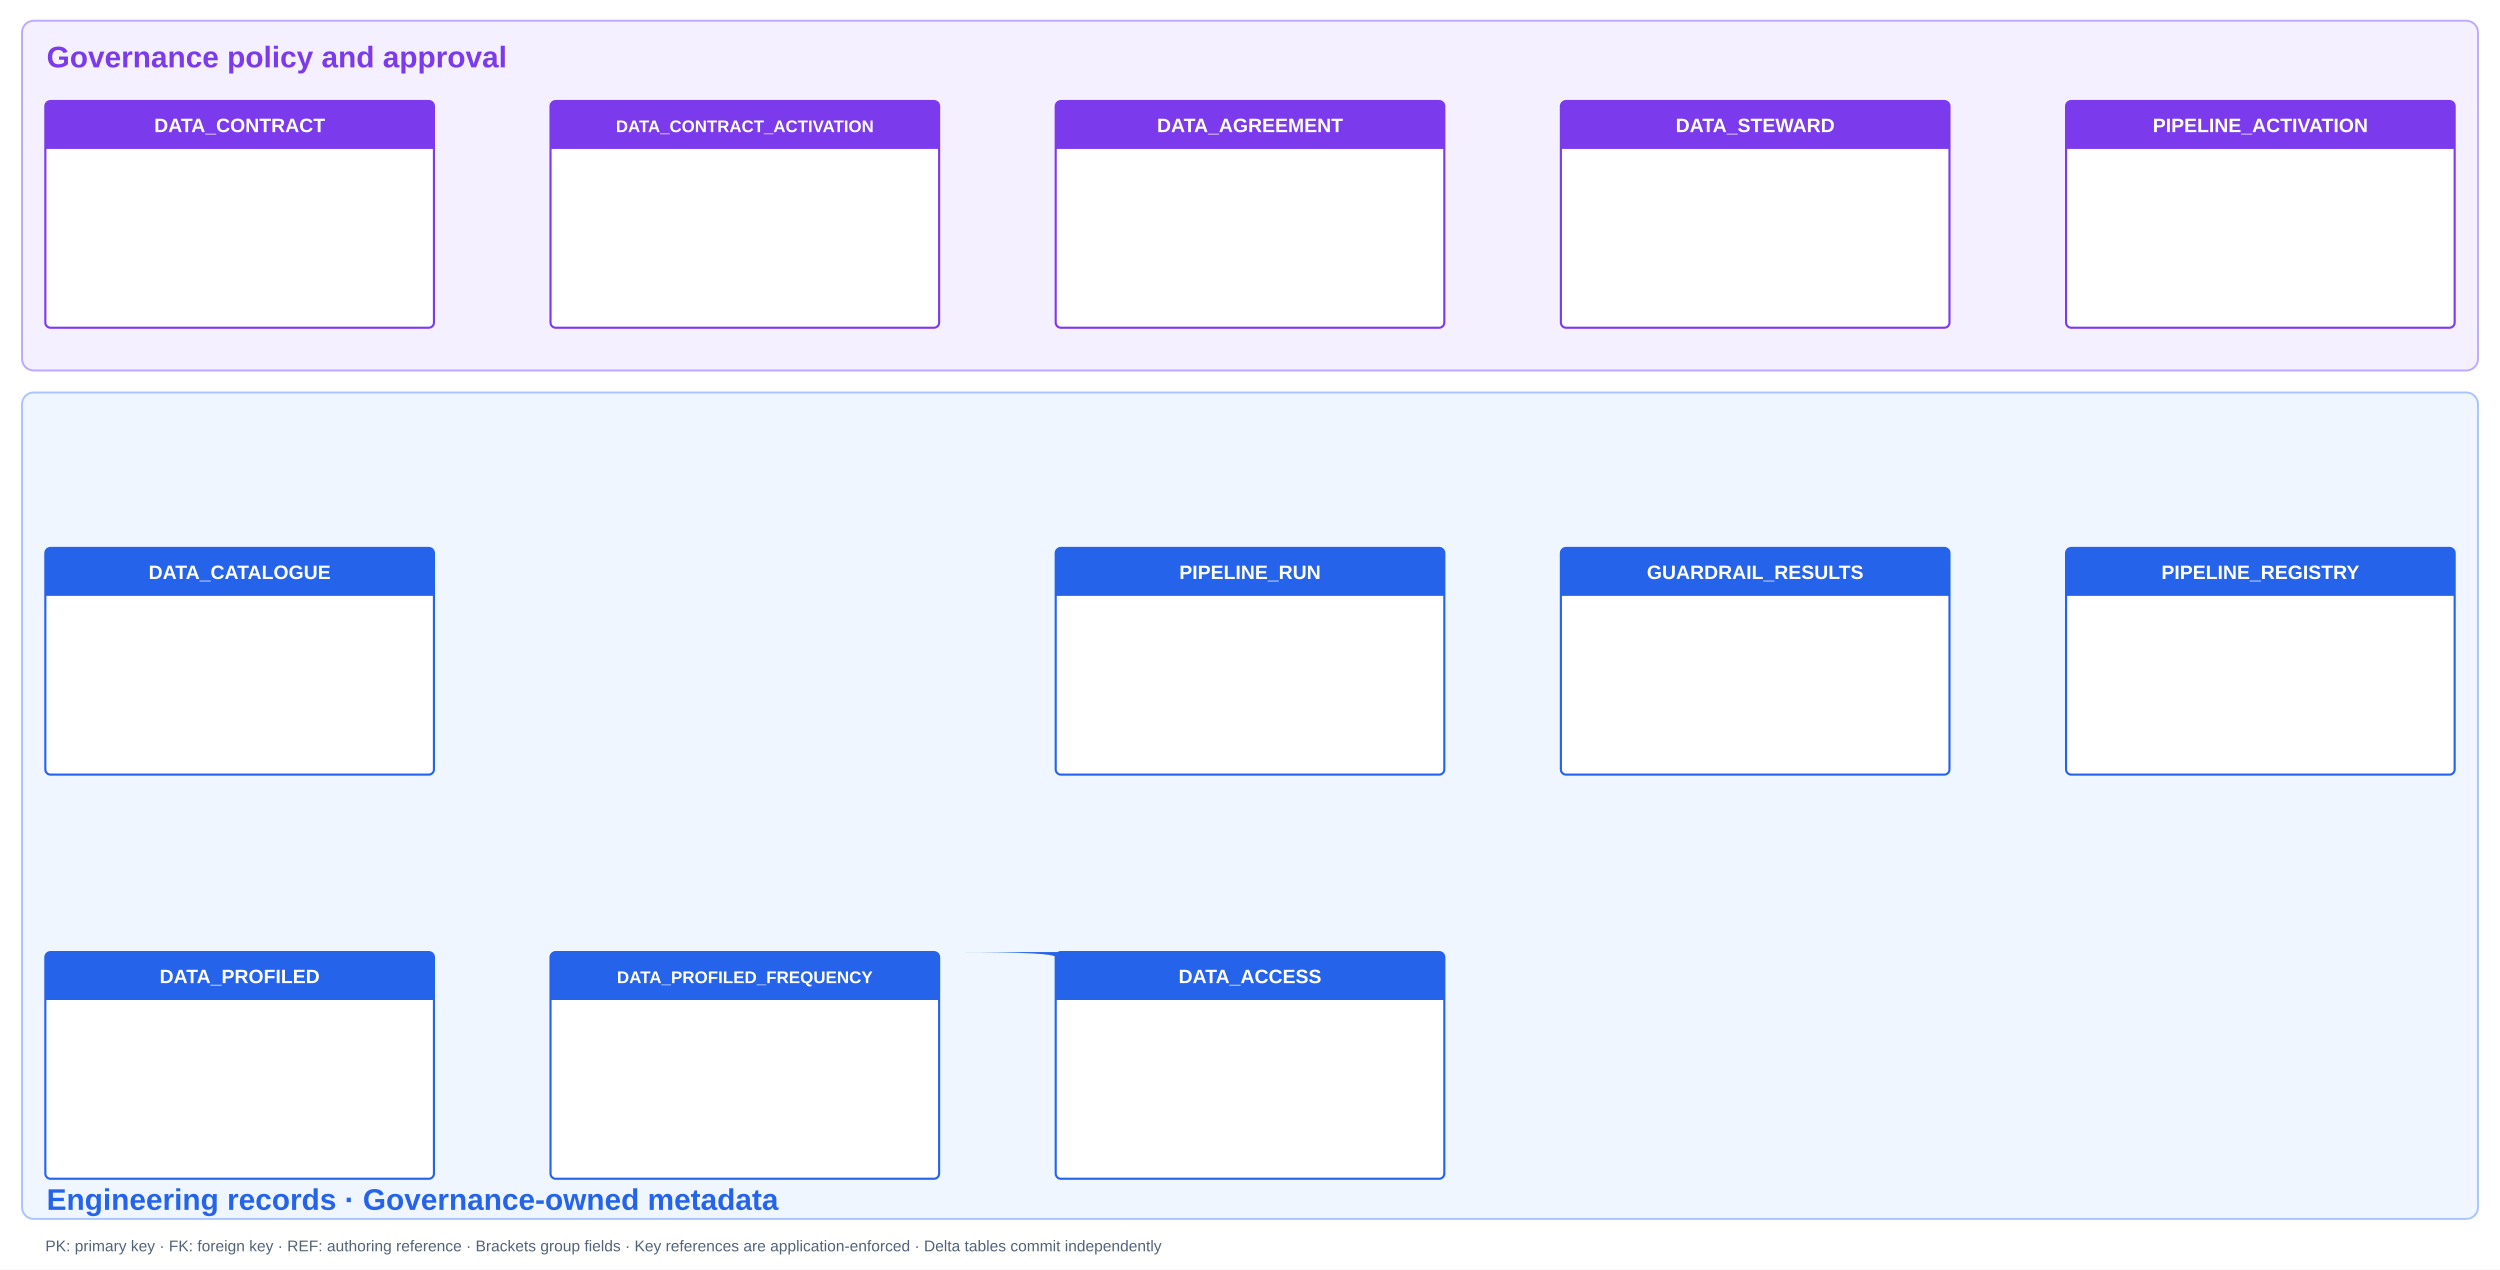
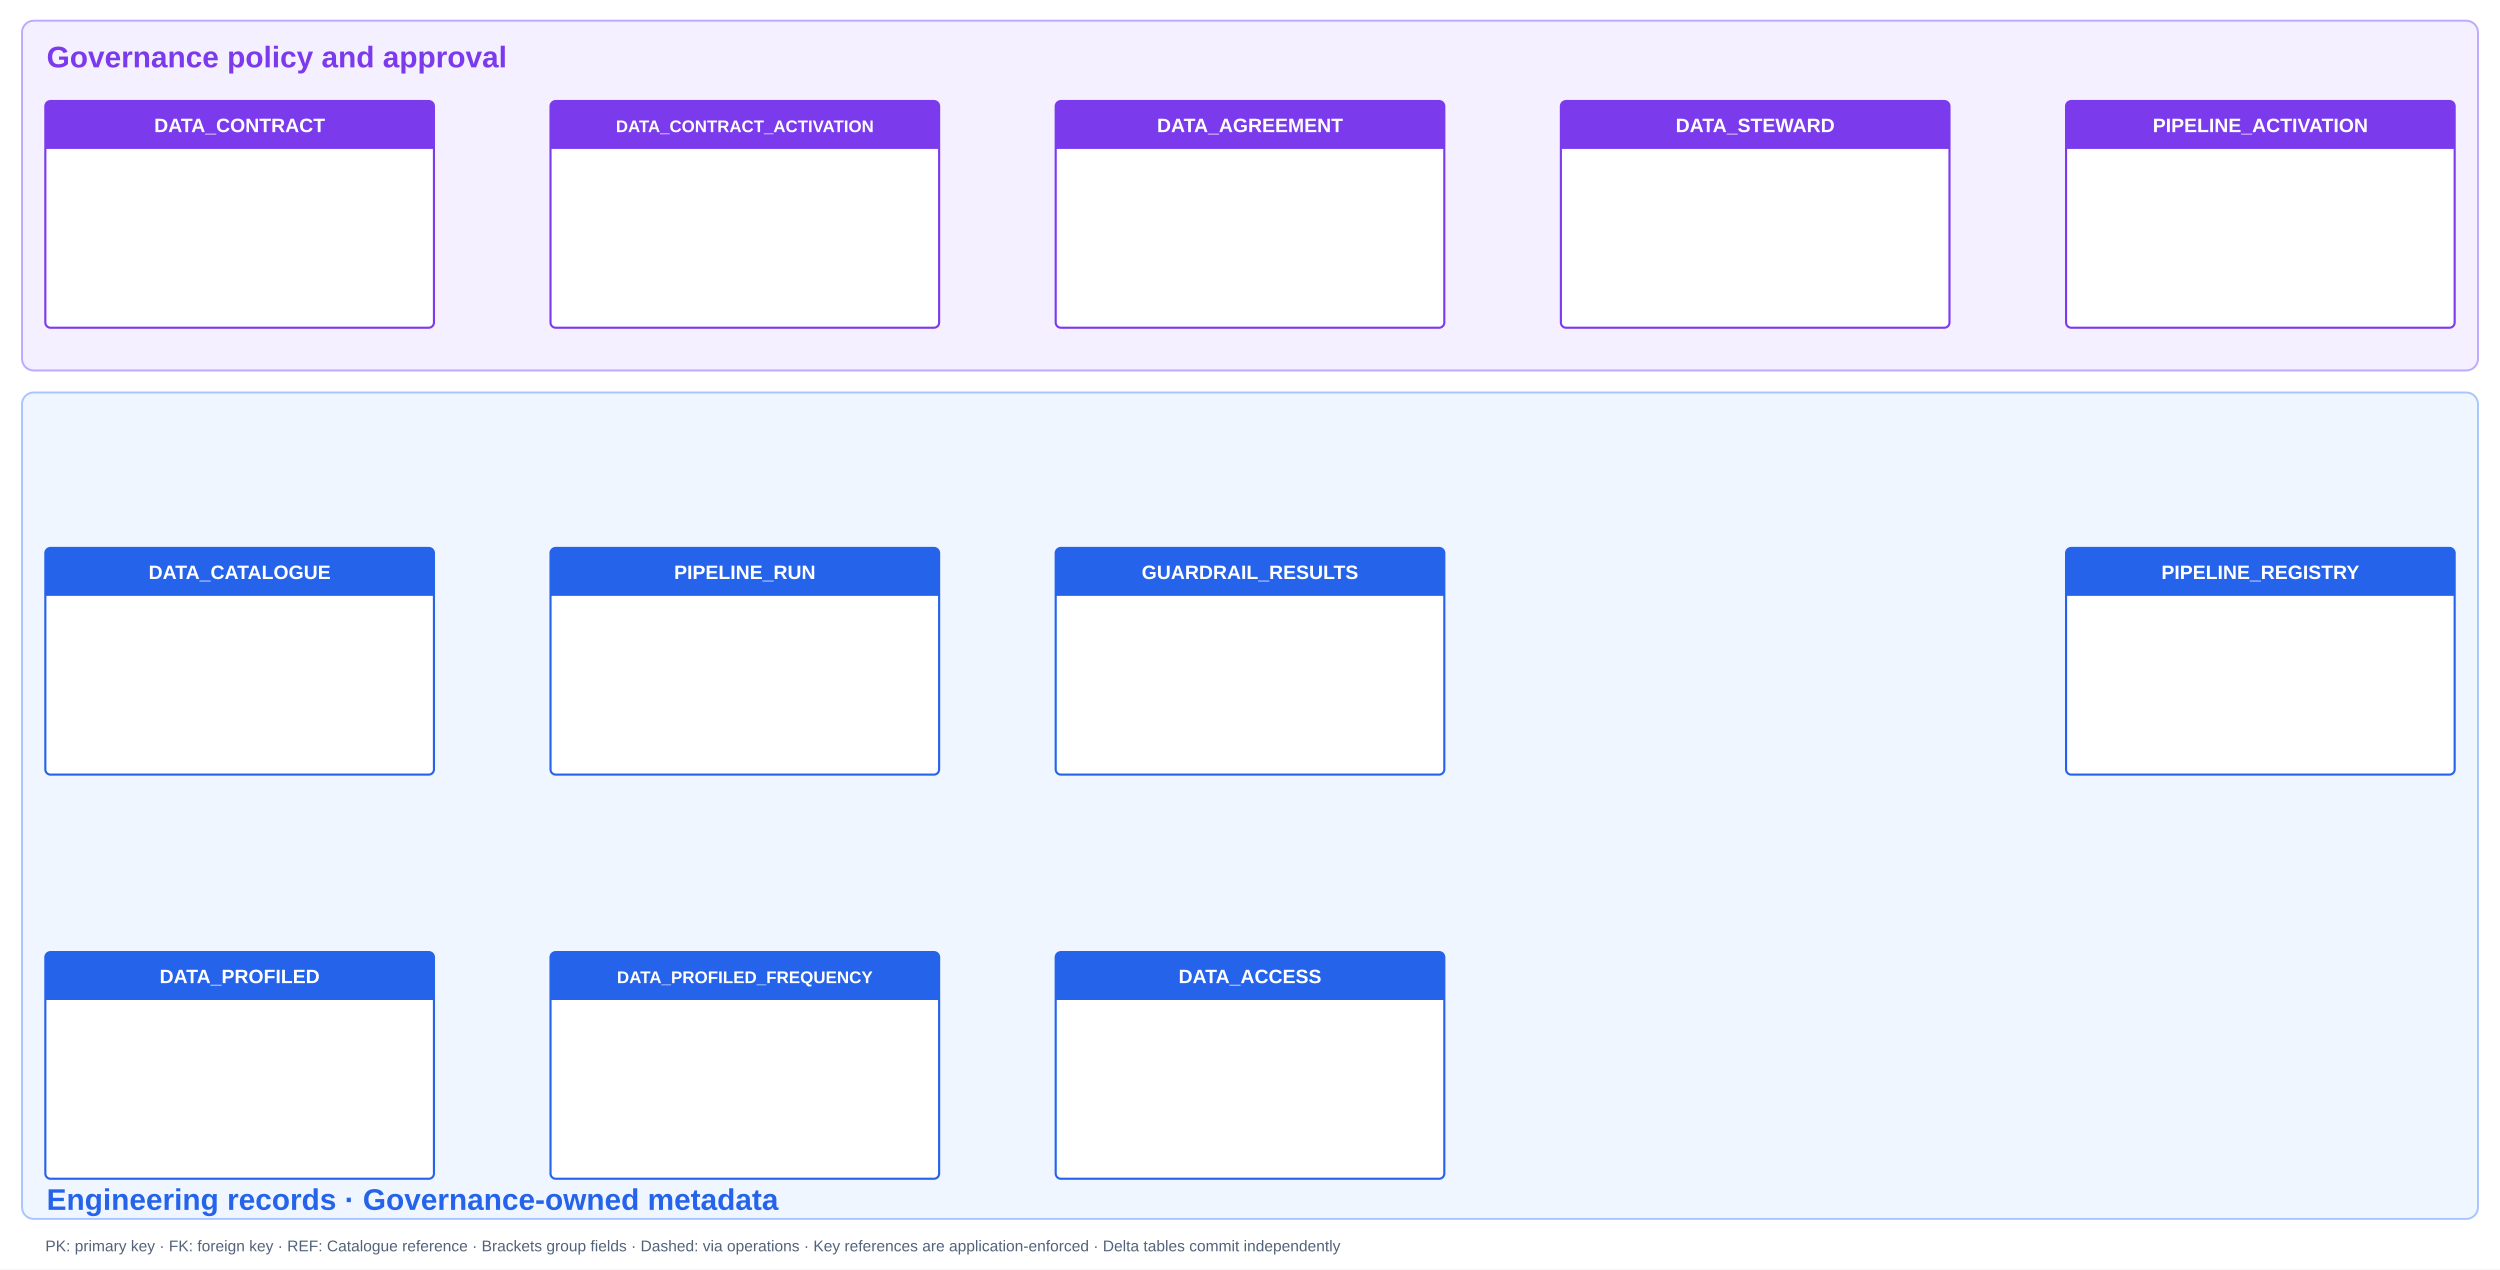
<svg xmlns="http://www.w3.org/2000/svg" xmlns:xlink="http://www.w3.org/1999/xlink" width="1930" height="980" viewBox="0 0 1930 980" role="img" aria-label="FabricOps metadata relationship diagram">
  <rect width="1930" height="980" fill="#FFFFFF" />
  <rect x="17" y="16" width="1896" height="270" rx="9" fill="#F5F0FF" stroke="#BDA9FF" stroke-width="1.5" />
  <rect x="17" y="303" width="1896" height="638" rx="9" fill="#EFF6FF" stroke="#A9C4FF" stroke-width="1.5" />
  <text x="36" y="52" font-size="23" font-family="Segoe UI, Arial, sans-serif" font-weight="700" fill="#7C3AED">Governance policy and approval</text>
  <text x="36" y="934" font-size="23" font-family="Segoe UI, Arial, sans-serif" font-weight="700" fill="#2563EB">Engineering records · Governance-owned metadata</text>
  <a xlink:href="https://voycepeh.github.io/FabricOps-Starter-Kit/reference/metadata/metadata_data_steward/" target="_blank">
    <rect x="1205" y="78" width="300" height="175" rx="4" fill="white" stroke="#7C3AED" stroke-width="1.65" />
    <path d="M1209 78H1501Q1505 78 1505 82V115H1205V82Q1205 78 1209 78Z" fill="#7C3AED" />
    <text x="1355" y="102" text-anchor="middle" font-size="15" font-weight="700" font-family="Segoe UI, Arial, sans-serif" fill="white">DATA_STEWARD</text>
  </a>
  <a xlink:href="https://voycepeh.github.io/FabricOps-Starter-Kit/reference/metadata/metadata_data_agreement/" target="_blank">
    <rect x="815" y="78" width="300" height="175" rx="4" fill="white" stroke="#7C3AED" stroke-width="1.65" />
    <path d="M819 78H1111Q1115 78 1115 82V115H815V82Q815 78 819 78Z" fill="#7C3AED" />
    <text x="965" y="102" text-anchor="middle" font-size="15" font-weight="700" font-family="Segoe UI, Arial, sans-serif" fill="white">DATA_AGREEMENT</text>
  </a>
  <a xlink:href="https://voycepeh.github.io/FabricOps-Starter-Kit/reference/metadata/metadata_data_contract_activation/" target="_blank">
    <rect x="425" y="78" width="300" height="175" rx="4" fill="white" stroke="#7C3AED" stroke-width="1.65" />
    <path d="M429 78H721Q725 78 725 82V115H425V82Q425 78 429 78Z" fill="#7C3AED" />
    <text x="575" y="102" text-anchor="middle" font-size="13" font-weight="700" font-family="Segoe UI, Arial, sans-serif" fill="white">DATA_CONTRACT_ACTIVATION</text>
  </a>
  <a xlink:href="https://voycepeh.github.io/FabricOps-Starter-Kit/reference/metadata/metadata_data_contract/" target="_blank">
    <rect x="35" y="78" width="300" height="175" rx="4" fill="white" stroke="#7C3AED" stroke-width="1.65" />
    <path d="M39 78H331Q335 78 335 82V115H35V82Q35 78 39 78Z" fill="#7C3AED" />
    <text x="185" y="102" text-anchor="middle" font-size="15" font-weight="700" font-family="Segoe UI, Arial, sans-serif" fill="white">DATA_CONTRACT</text>
  </a>
  <a xlink:href="https://voycepeh.github.io/FabricOps-Starter-Kit/reference/metadata/metadata_guardrail_results/" target="_blank">
-     <rect x="1205" y="423" width="300" height="175" rx="4" fill="white" stroke="#2563EB" stroke-width="1.65" />
-     <path d="M1209 423H1501Q1505 423 1505 427V460H1205V427Q1205 423 1209 423Z" fill="#2563EB" />
-     <text x="1355" y="447" text-anchor="middle" font-size="15" font-weight="700" font-family="Segoe UI, Arial, sans-serif" fill="white">GUARDRAIL_RESULTS</text>
+     <rect x="815" y="423" width="300" height="175" rx="4" fill="white" stroke="#2563EB" stroke-width="1.65" />
+     <path d="M819 423H1111Q1115 423 1115 427V460H815V427Q815 423 819 423Z" fill="#2563EB" />
+     <text x="965" y="447" text-anchor="middle" font-size="15" font-weight="700" font-family="Segoe UI, Arial, sans-serif" fill="white">GUARDRAIL_RESULTS</text>
  </a>
  <a xlink:href="https://voycepeh.github.io/FabricOps-Starter-Kit/reference/metadata/metadata_pipeline_run/" target="_blank">
-     <rect x="815" y="423" width="300" height="175" rx="4" fill="white" stroke="#2563EB" stroke-width="1.65" />
-     <path d="M819 423H1111Q1115 423 1115 427V460H815V427Q815 423 819 423Z" fill="#2563EB" />
-     <text x="965" y="447" text-anchor="middle" font-size="15" font-weight="700" font-family="Segoe UI, Arial, sans-serif" fill="white">PIPELINE_RUN</text>
+     <rect x="425" y="423" width="300" height="175" rx="4" fill="white" stroke="#2563EB" stroke-width="1.65" />
+     <path d="M429 423H721Q725 423 725 427V460H425V427Q425 423 429 423Z" fill="#2563EB" />
+     <text x="575" y="447" text-anchor="middle" font-size="15" font-weight="700" font-family="Segoe UI, Arial, sans-serif" fill="white">PIPELINE_RUN</text>
  </a>
  <a xlink:href="https://voycepeh.github.io/FabricOps-Starter-Kit/reference/metadata/metadata_data_catalogue/" target="_blank">
    <rect x="35" y="423" width="300" height="175" rx="4" fill="white" stroke="#2563EB" stroke-width="1.65" />
    <path d="M39 423H331Q335 423 335 427V460H35V427Q35 423 39 423Z" fill="#2563EB" />
    <text x="185" y="447" text-anchor="middle" font-size="15" font-weight="700" font-family="Segoe UI, Arial, sans-serif" fill="white">DATA_CATALOGUE</text>
  </a>
  <a xlink:href="https://voycepeh.github.io/FabricOps-Starter-Kit/reference/metadata/metadata_data_profiled_frequency/" target="_blank">
    <rect x="425" y="735" width="300" height="175" rx="4" fill="white" stroke="#2563EB" stroke-width="1.65" />
    <path d="M429 735H721Q725 735 725 739V772H425V739Q425 735 429 735Z" fill="#2563EB" />
    <text x="575" y="759" text-anchor="middle" font-size="13.1" font-weight="700" font-family="Segoe UI, Arial, sans-serif" fill="white">DATA_PROFILED_FREQUENCY</text>
  </a>
  <a xlink:href="https://voycepeh.github.io/FabricOps-Starter-Kit/reference/metadata/metadata_data_profiled/" target="_blank">
    <rect x="35" y="735" width="300" height="175" rx="4" fill="white" stroke="#2563EB" stroke-width="1.65" />
    <path d="M39 735H331Q335 735 335 739V772H35V739Q35 735 39 735Z" fill="#2563EB" />
    <text x="185" y="759" text-anchor="middle" font-size="15" font-weight="700" font-family="Segoe UI, Arial, sans-serif" fill="white">DATA_PROFILED</text>
  </a>
  <a xlink:href="https://voycepeh.github.io/FabricOps-Starter-Kit/reference/metadata/metadata_data_access/" target="_blank">
    <rect x="815" y="735" width="300" height="175" rx="4" fill="white" stroke="#2563EB" stroke-width="1.65" />
-     <path d="M819 735H1111Q1115 735 1115 739V772H815V739Q815 735 739 735Z" fill="#2563EB" />
+     <path d="M819 735H1111Q1115 735 1115 739V772H815V739Q815 735 819 735Z" fill="#2563EB" />
    <text x="965" y="759" text-anchor="middle" font-size="15" font-weight="700" font-family="Segoe UI, Arial, sans-serif" fill="white">DATA_ACCESS</text>
  </a>
  <a xlink:href="https://voycepeh.github.io/FabricOps-Starter-Kit/reference/metadata/metadata_pipeline_activation/" target="_blank">
    <rect x="1595" y="78" width="300" height="175" rx="4" fill="white" stroke="#7C3AED" stroke-width="1.65" />
    <path d="M1599 78H1891Q1895 78 1895 82V115H1595V82Q1595 78 1599 78Z" fill="#7C3AED" />
    <text x="1745" y="102" text-anchor="middle" font-size="15" font-weight="700" font-family="Segoe UI, Arial, sans-serif" fill="white">PIPELINE_ACTIVATION</text>
  </a>
  <a xlink:href="https://voycepeh.github.io/FabricOps-Starter-Kit/reference/metadata/metadata_pipeline_registry/" target="_blank">
    <rect x="1595" y="423" width="300" height="175" rx="4" fill="white" stroke="#2563EB" stroke-width="1.65" />
    <path d="M1599 423H1891Q1895 423 1895 427V460H1595V427Q1595 423 1599 423Z" fill="#2563EB" />
    <text x="1745" y="447" text-anchor="middle" font-size="15" font-weight="700" font-family="Segoe UI, Arial, sans-serif" fill="white">PIPELINE_REGISTRY</text>
  </a>
-   <text x="35" y="966" font-size="12" font-family="Segoe UI, Arial, sans-serif" fill="#52627A">PK: primary key · FK: foreign key · REF: authoring reference · Brackets group fields · Key references are application-enforced · Delta tables commit independently</text>
+   <text x="35" y="966" font-size="12" font-family="Segoe UI, Arial, sans-serif" fill="#52627A">PK: primary key · FK: foreign key · REF: Catalogue reference · Brackets group fields · Dashed: via operations · Key references are application-enforced · Delta tables commit independently</text>
</svg>
